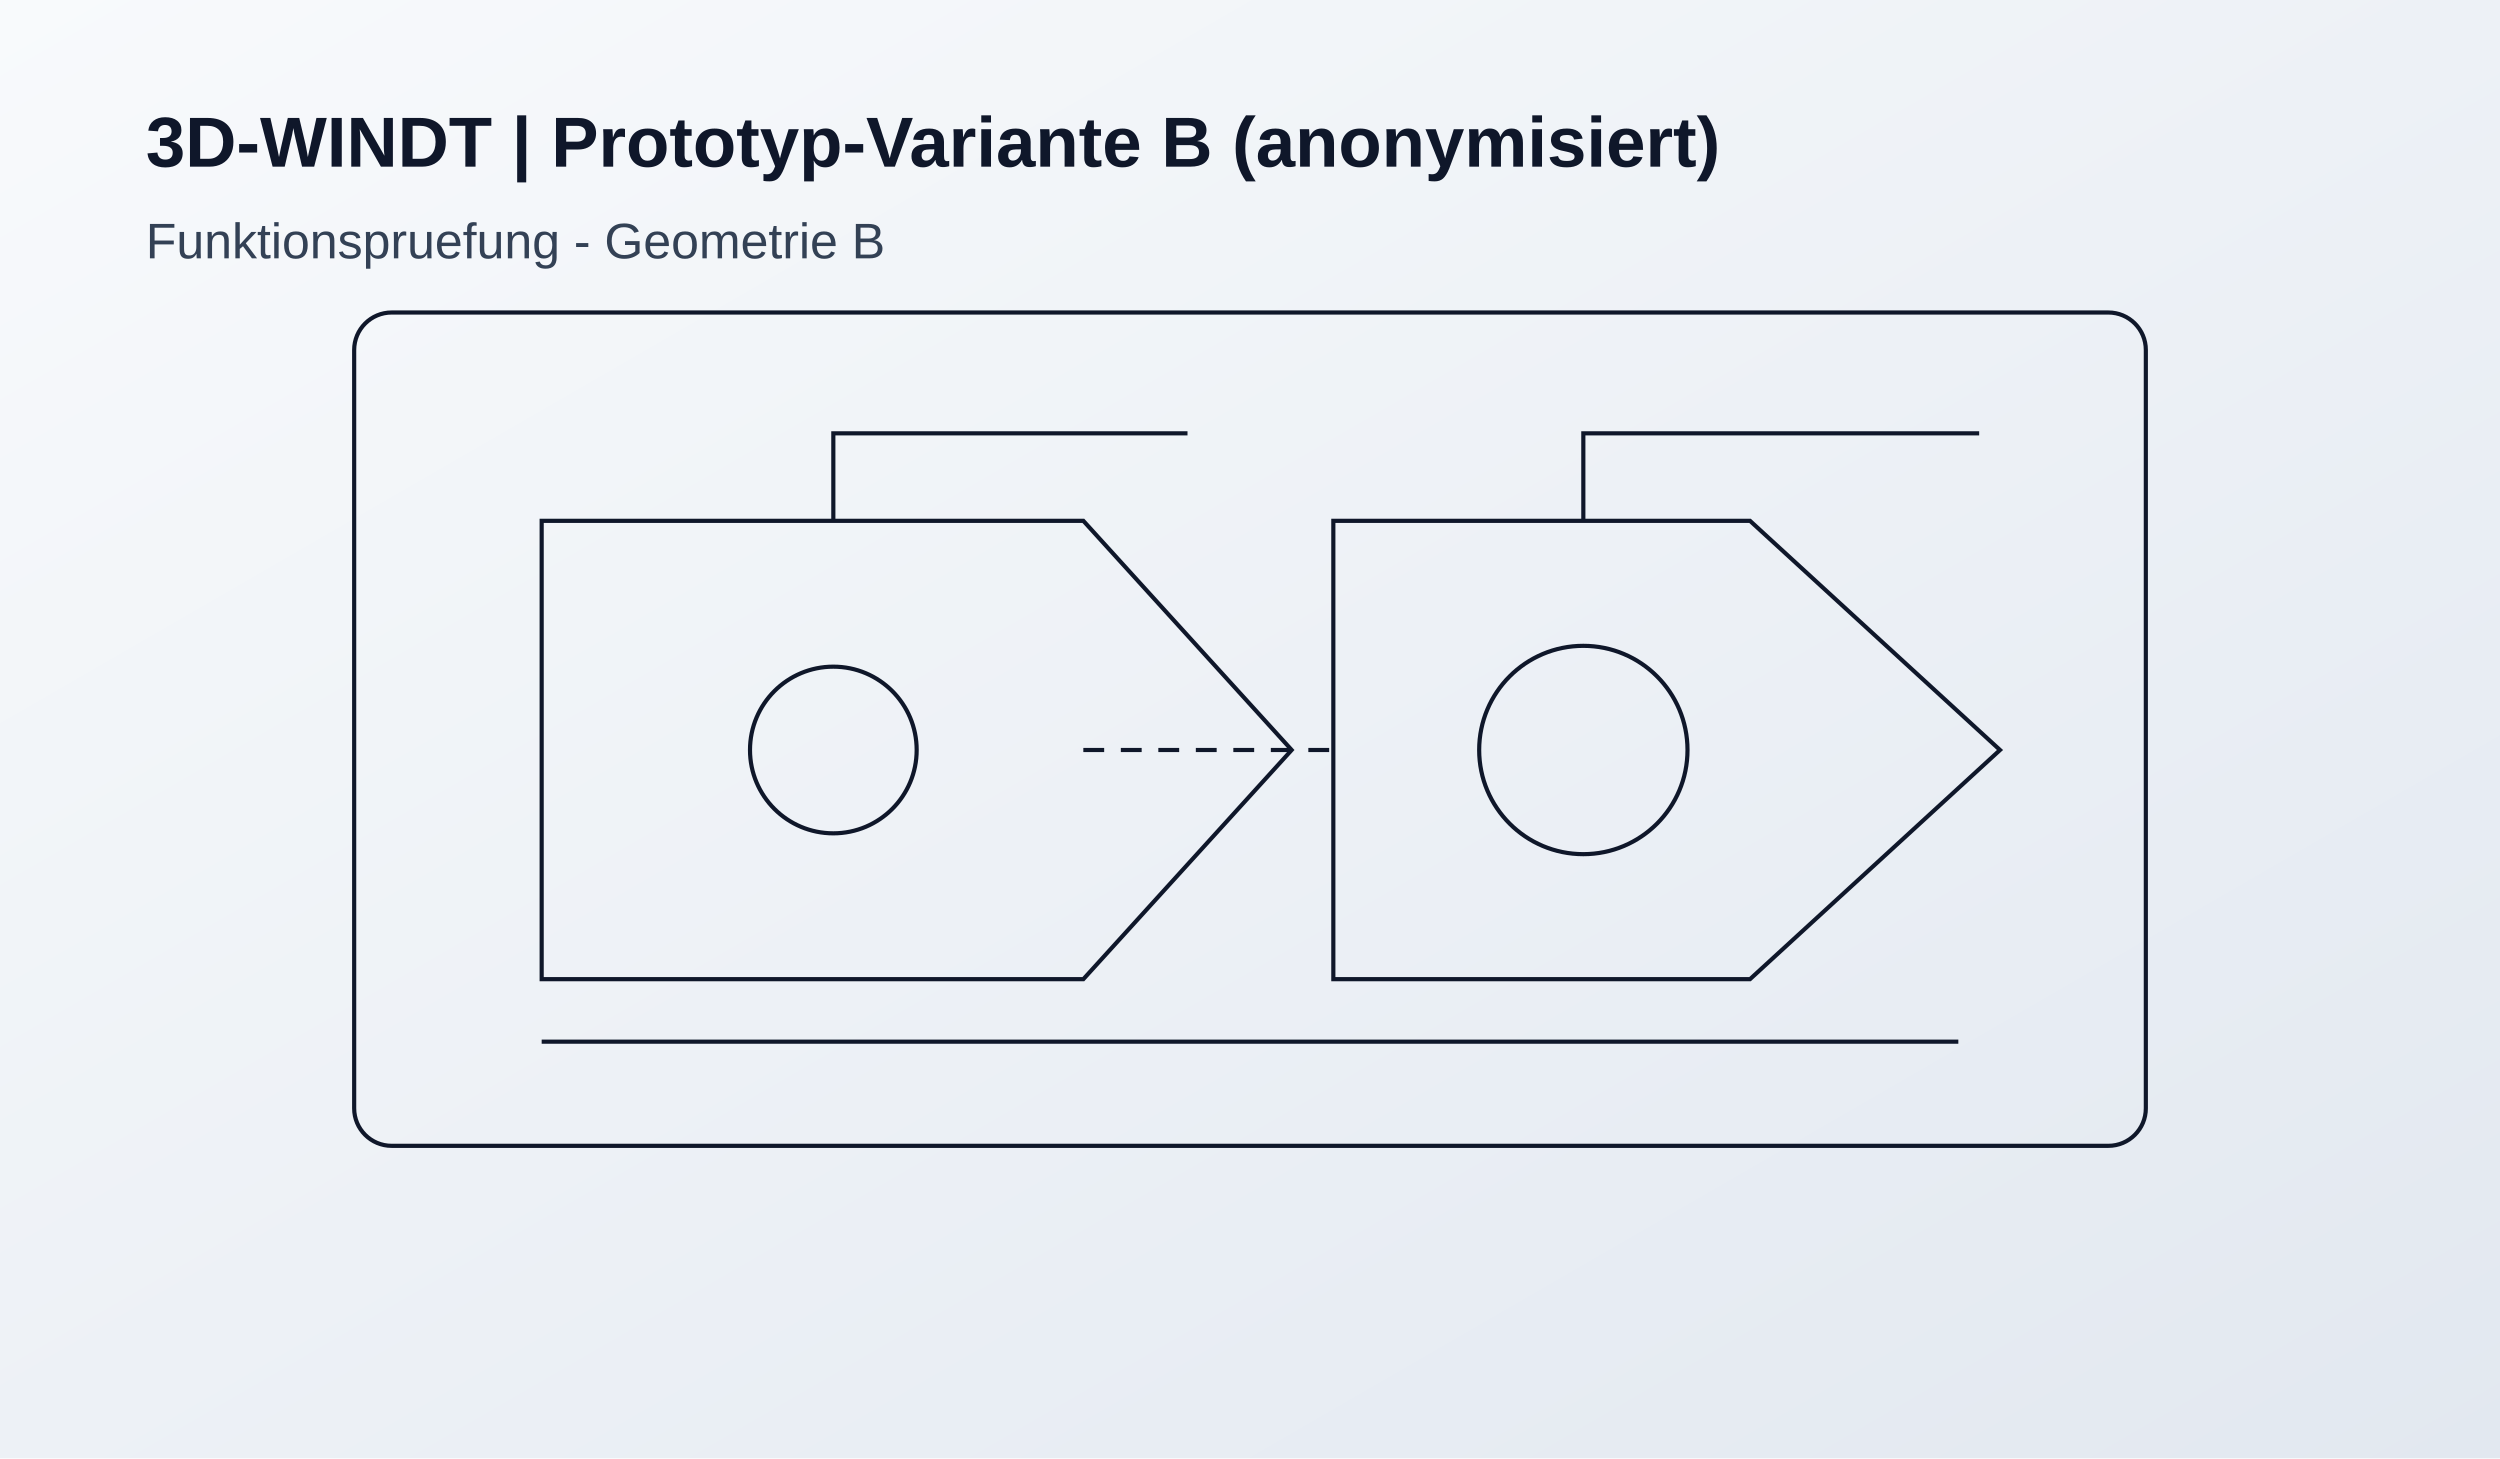
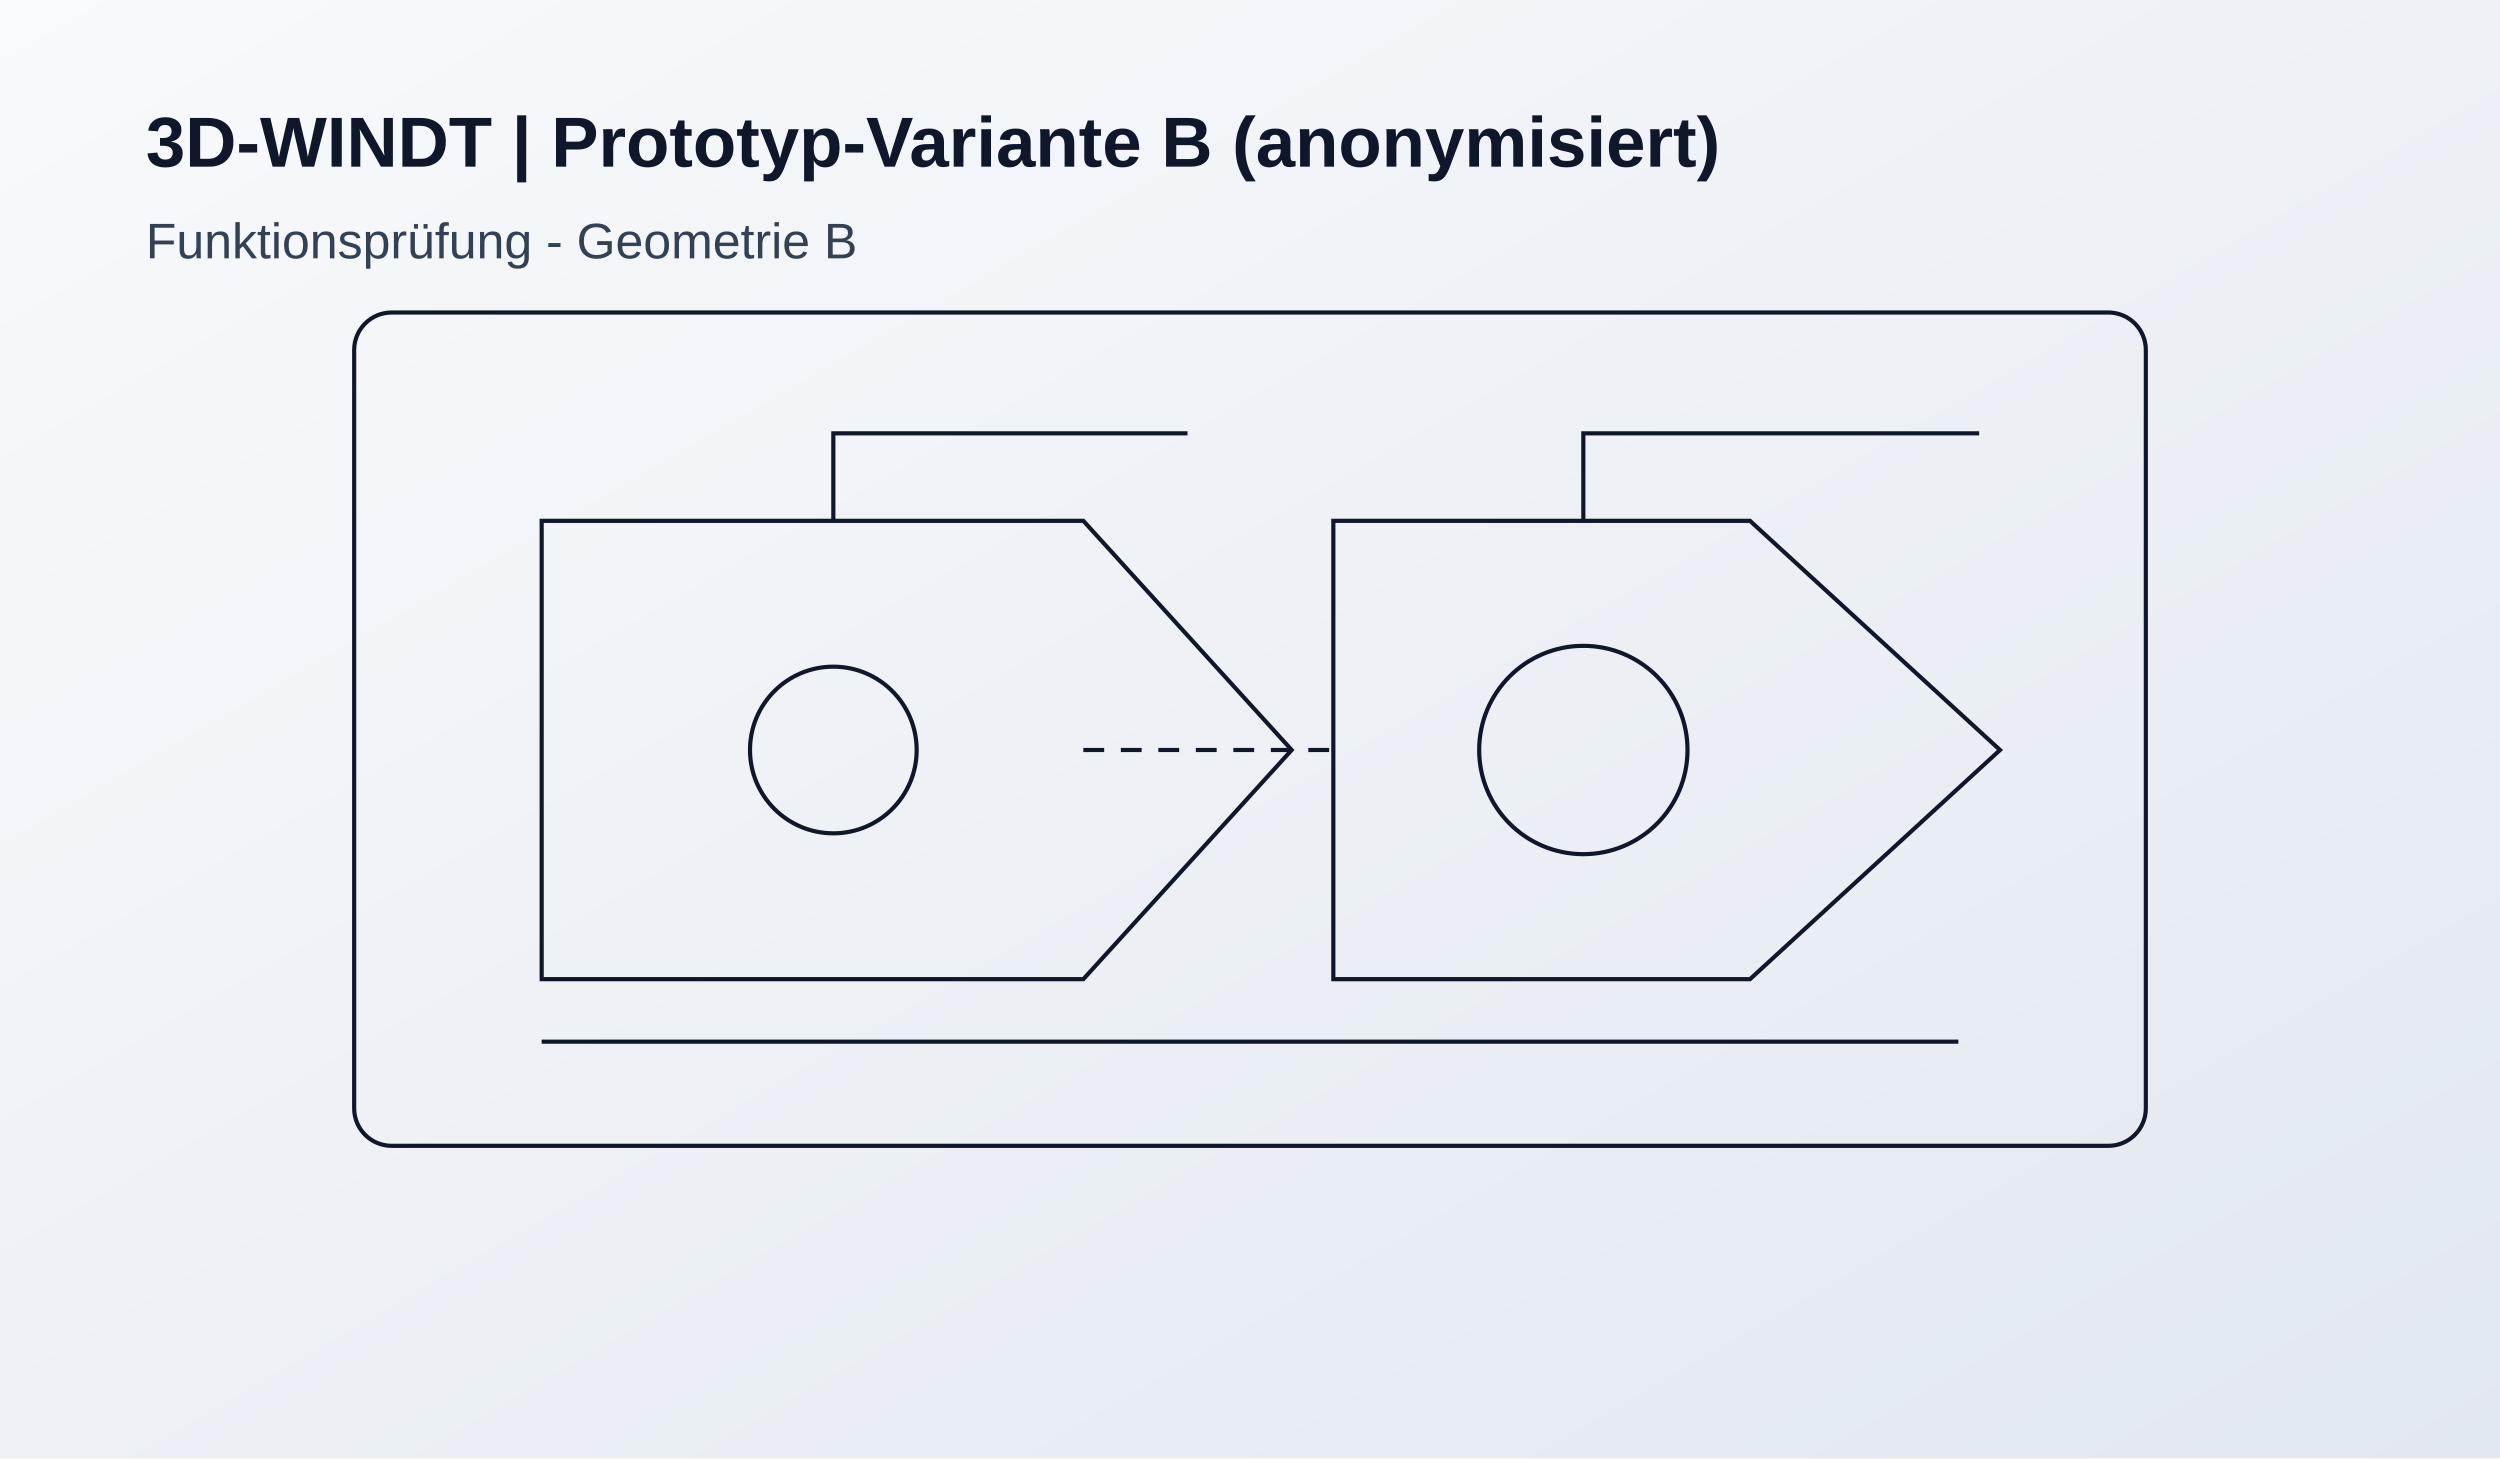
<svg xmlns="http://www.w3.org/2000/svg" width="1200" height="700" viewBox="0 0 1200 700" role="img" aria-labelledby="title desc">
  <defs>
    <linearGradient id="bg" x1="0" y1="0" x2="1" y2="1">
      <stop offset="0" stop-color="#f8fafc" />
      <stop offset="1" stop-color="#e2e8f0" />
    </linearGradient>
  </defs>
  <rect width="1200" height="700" fill="url(#bg)" />
  <g fill="none" stroke="#0f172a" stroke-width="2">
    <rect x="170" y="150" width="860" height="400" rx="18" />
    <path d="M260 500h680" />
    <path d="M260 250h260l100 110-100 110H260z" />
    <path d="M640 250h200l120 110-120 110H640z" />
    <circle cx="400" cy="360" r="40" />
    <circle cx="760" cy="360" r="50" />
    <path d="M520 360h120" stroke-dasharray="10 8" />
    <path d="M400 250v-42h170" />
    <path d="M760 250v-42h190" />
  </g>
  <text x="70" y="80" fill="#0f172a" font-size="34" font-family="Arial, sans-serif" font-weight="700">3D-WINDT | Prototyp-Variante B (anonymisiert)</text>
-   <text x="70" y="124" fill="#334155" font-size="24" font-family="Arial, sans-serif">Funktionspruefung - Geometrie B</text>
+   <text x="70" y="124" fill="#334155" font-size="24" font-family="Arial, sans-serif">Funktionsprüfung - Geometrie B</text>
</svg>
